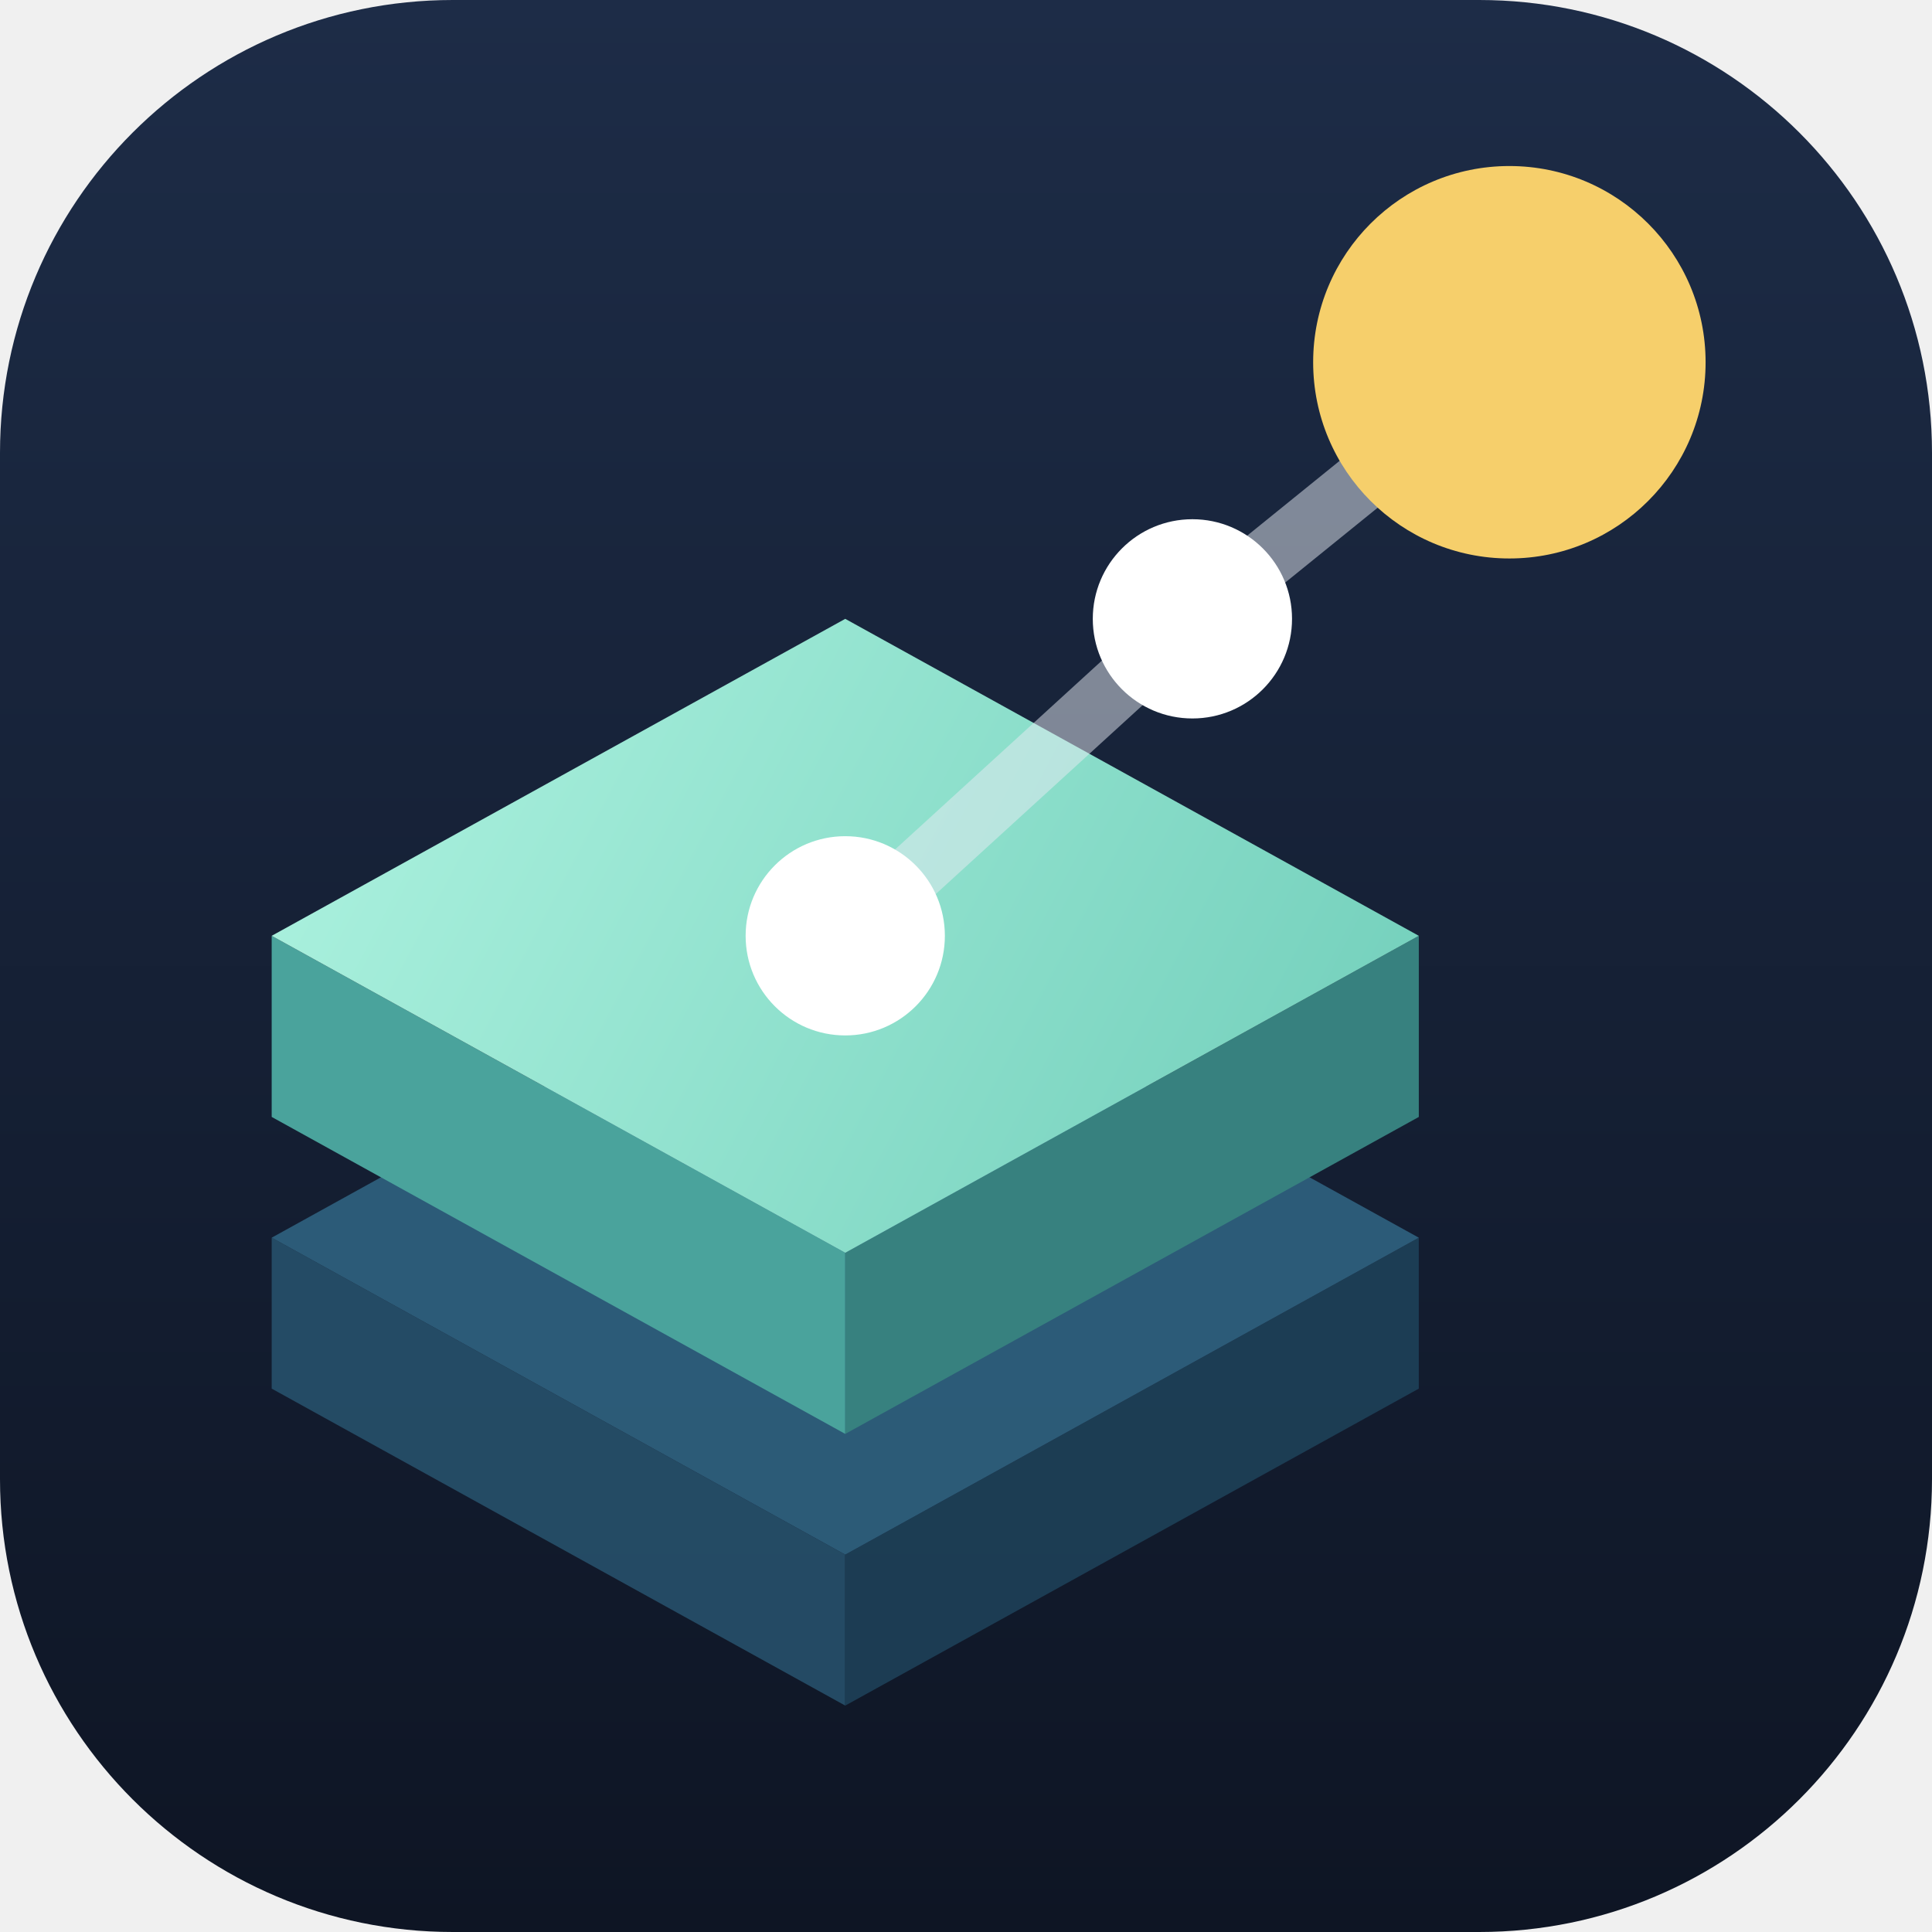
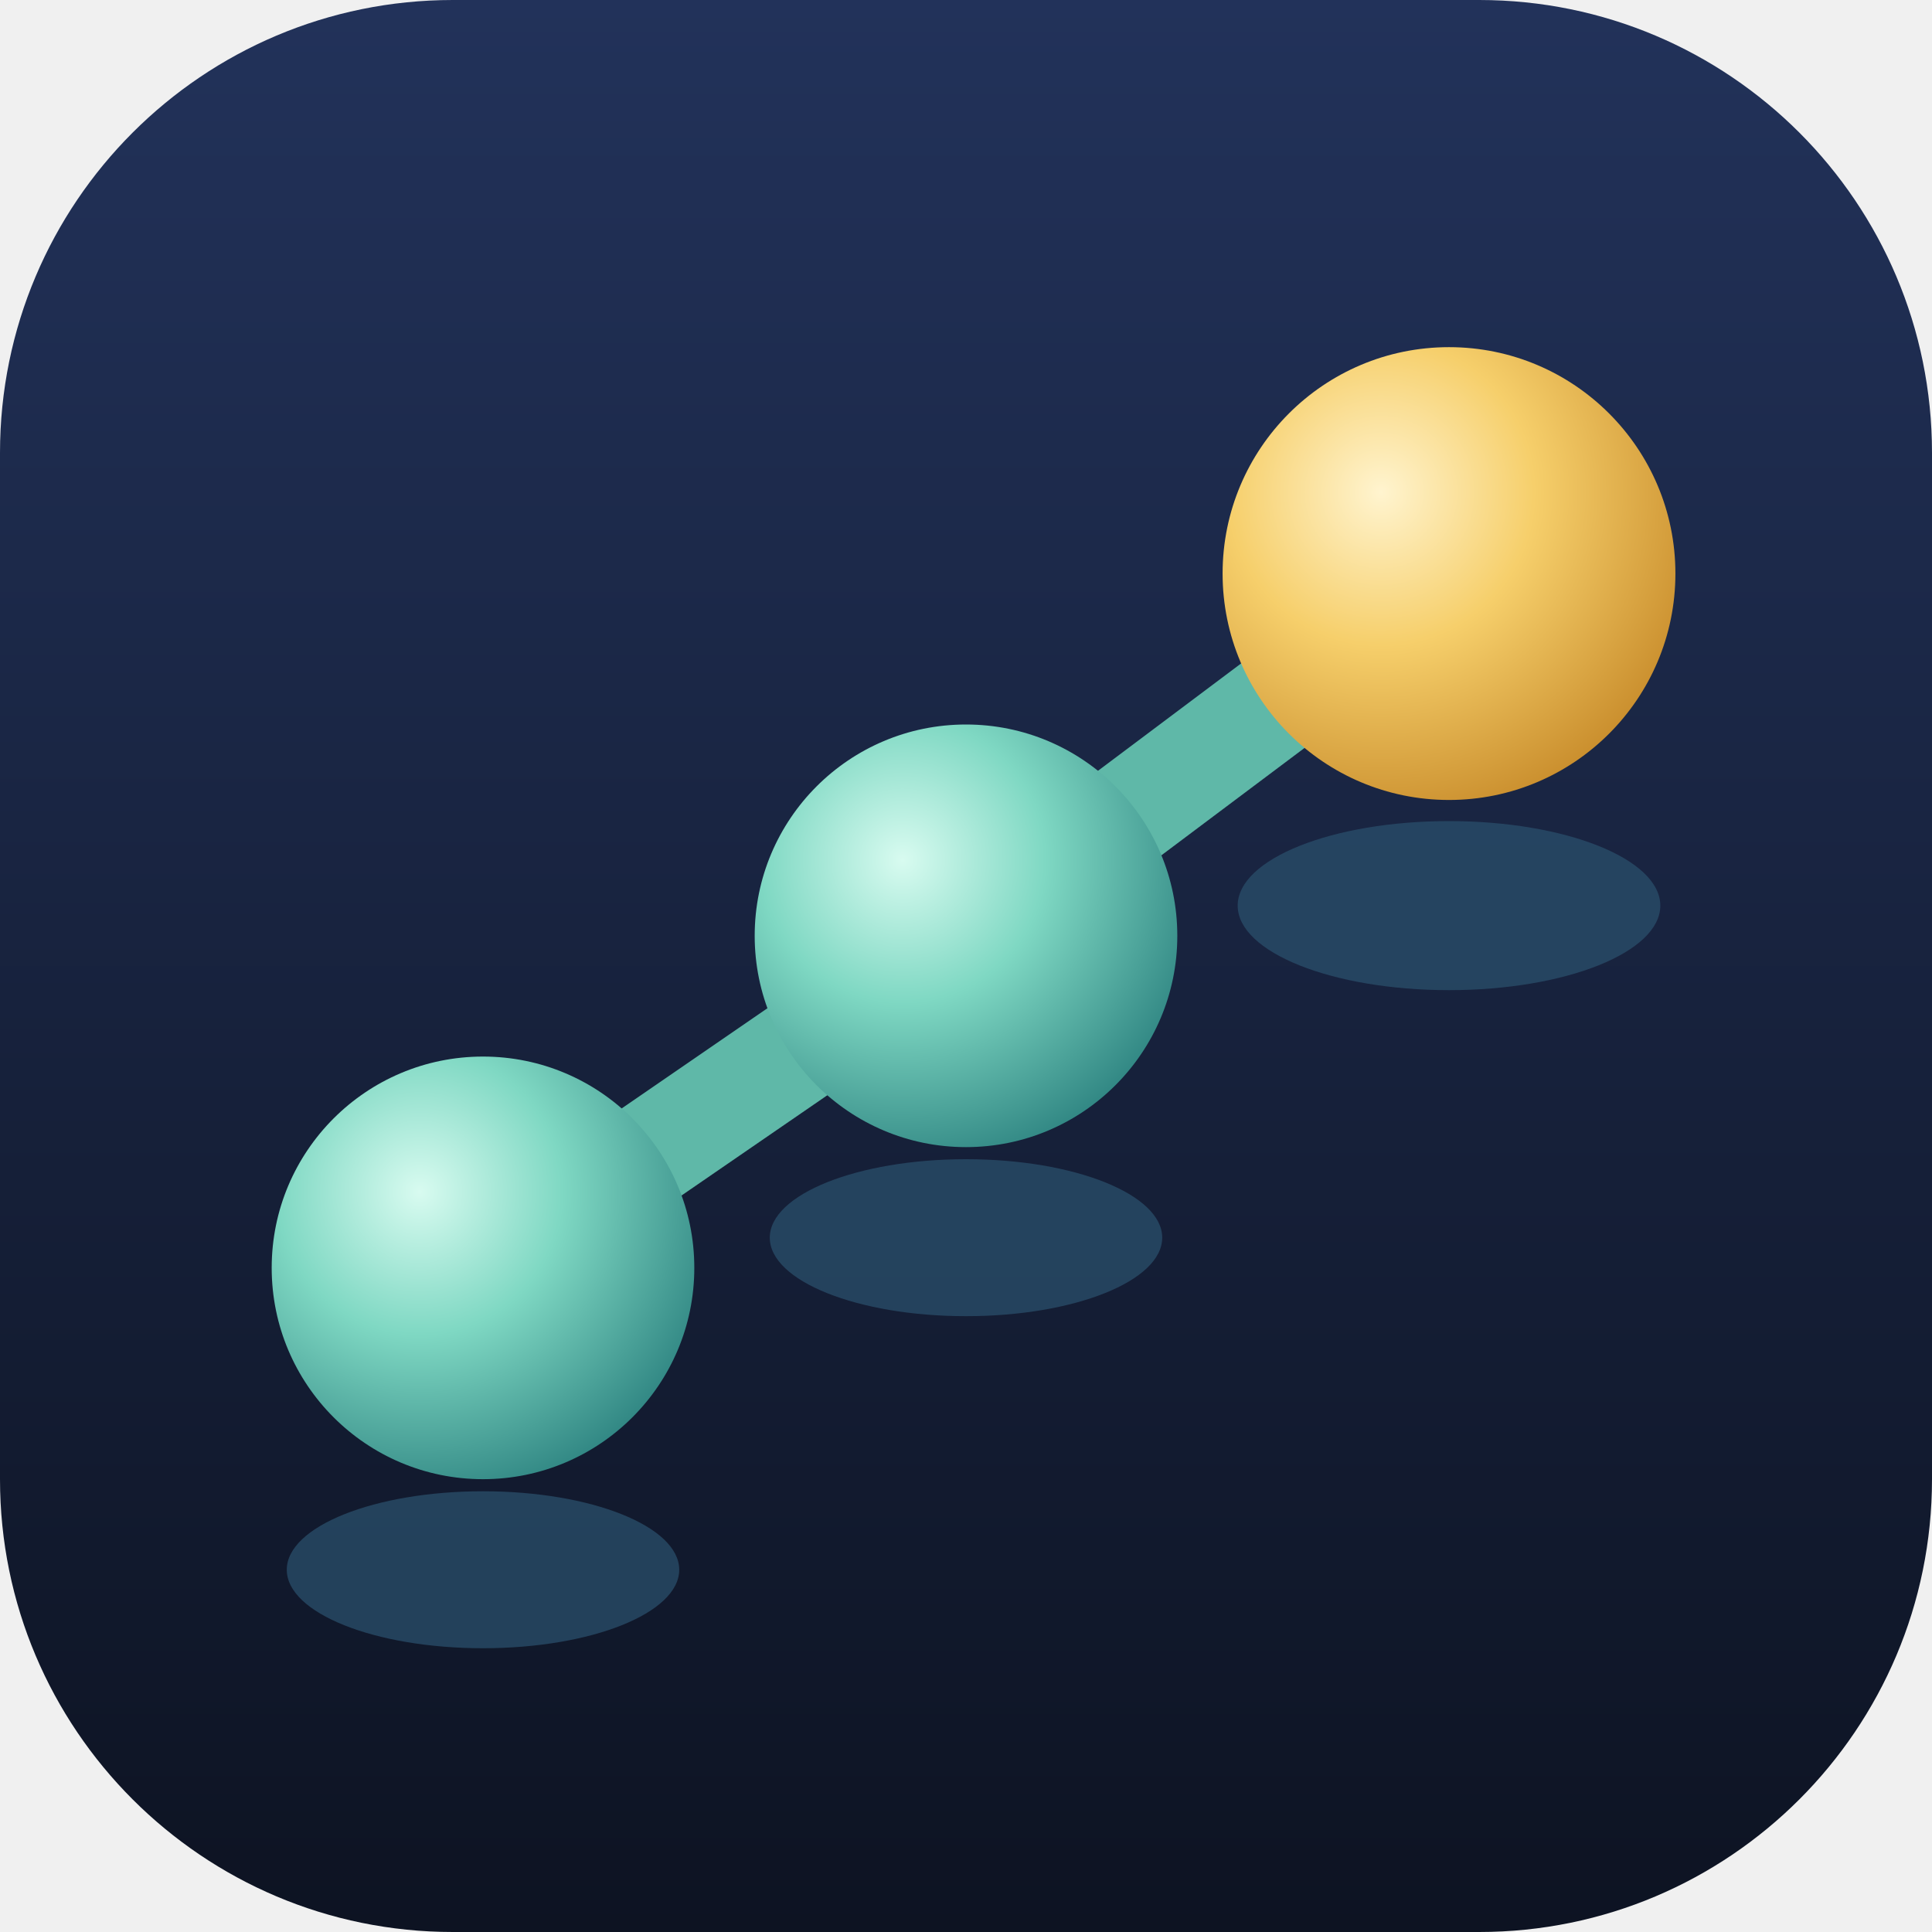
<svg xmlns="http://www.w3.org/2000/svg" width="64" height="64" viewBox="0 0 64 64" role="img" aria-labelledby="title desc">
  <defs>
    <linearGradient id="tile" x1="32" y1="0" x2="32" y2="64" gradientUnits="userSpaceOnUse">
-       <stop stop-color="#1d2c47" />
-       <stop offset="1" stop-color="#0e1524" />
+       <stop stop-color="#22325a" />
+       <stop offset="1" stop-color="#0d1322" />
    </linearGradient>
-     <linearGradient id="top" x1="9" y1="22" x2="47" y2="42" gradientUnits="userSpaceOnUse">
-       <stop stop-color="#aef3e0" />
-       <stop offset="1" stop-color="#6fcdb9" />
-     </linearGradient>
+     <radialGradient id="mint" cx="0.35" cy="0.32" r="0.75">
+       <stop stop-color="#d8fbf0" />
+       <stop offset="0.45" stop-color="#7fd8c3" />
+       <stop offset="1" stop-color="#2f8582" />
+     </radialGradient>
+     <radialGradient id="warm" cx="0.35" cy="0.32" r="0.75">
+       <stop stop-color="#fff4cf" />
+       <stop offset="0.45" stop-color="#f6cf6b" />
+       <stop offset="1" stop-color="#c98d2c" />
+     </radialGradient>
  </defs>
  <rect width="64" height="64" rx="15" fill="url(#tile)" />
-   <g opacity="0.9">
-     <path d="M 9 41 L 28 51.5 L 28 56.5 L 9 46 Z" fill="#26506a" />
-     <path d="M 28 51.5 L 47 41 L 47 46 L 28 56.5 Z" fill="#1d4058" />
-     <path d="M 9 41 L 28 30.5 L 47 41 L 28 51.5 Z" fill="#2f6280" />
+   <g fill="#2a4f6b" opacity="0.75">
+     <ellipse cx="16" cy="52" rx="6.5" ry="2.6" />
+     <ellipse cx="32" cy="41" rx="6.5" ry="2.6" />
+     <ellipse cx="48" cy="30" rx="7" ry="2.8" />
  </g>
-   <path d="M 9 31 L 28 41.5 L 28 47.5 L 9 37 Z" fill="#4aa39c" />
-   <path d="M 28 41.5 L 47 31 L 47 37 L 28 47.5 Z" fill="#37817f" />
-   <path d="M 9 31 L 28 20.5 L 47 31 L 28 41.5 Z" fill="url(#top)" />
-   <path d="M 28 31 L 39.5 20.5 L 50 12" fill="none" stroke="#e8edf5" stroke-opacity="0.5" stroke-width="2" stroke-linecap="round" />
-   <circle cx="28" cy="31" r="3.3" fill="#ffffff" />
-   <circle cx="39.5" cy="20.5" r="3.3" fill="#ffffff" />
-   <circle cx="50" cy="12" r="6.5" fill="#f6cf6b" />
+   <path d="M 16 42 L 32 31 L 48 19" fill="none" stroke="#5fb8a8" stroke-width="3.5" stroke-linecap="round" />
+   <circle cx="16" cy="42" r="7" fill="url(#mint)" />
+   <circle cx="32" cy="31" r="7" fill="url(#mint)" />
+   <circle cx="48" cy="19" r="7.5" fill="url(#warm)" />
</svg>
